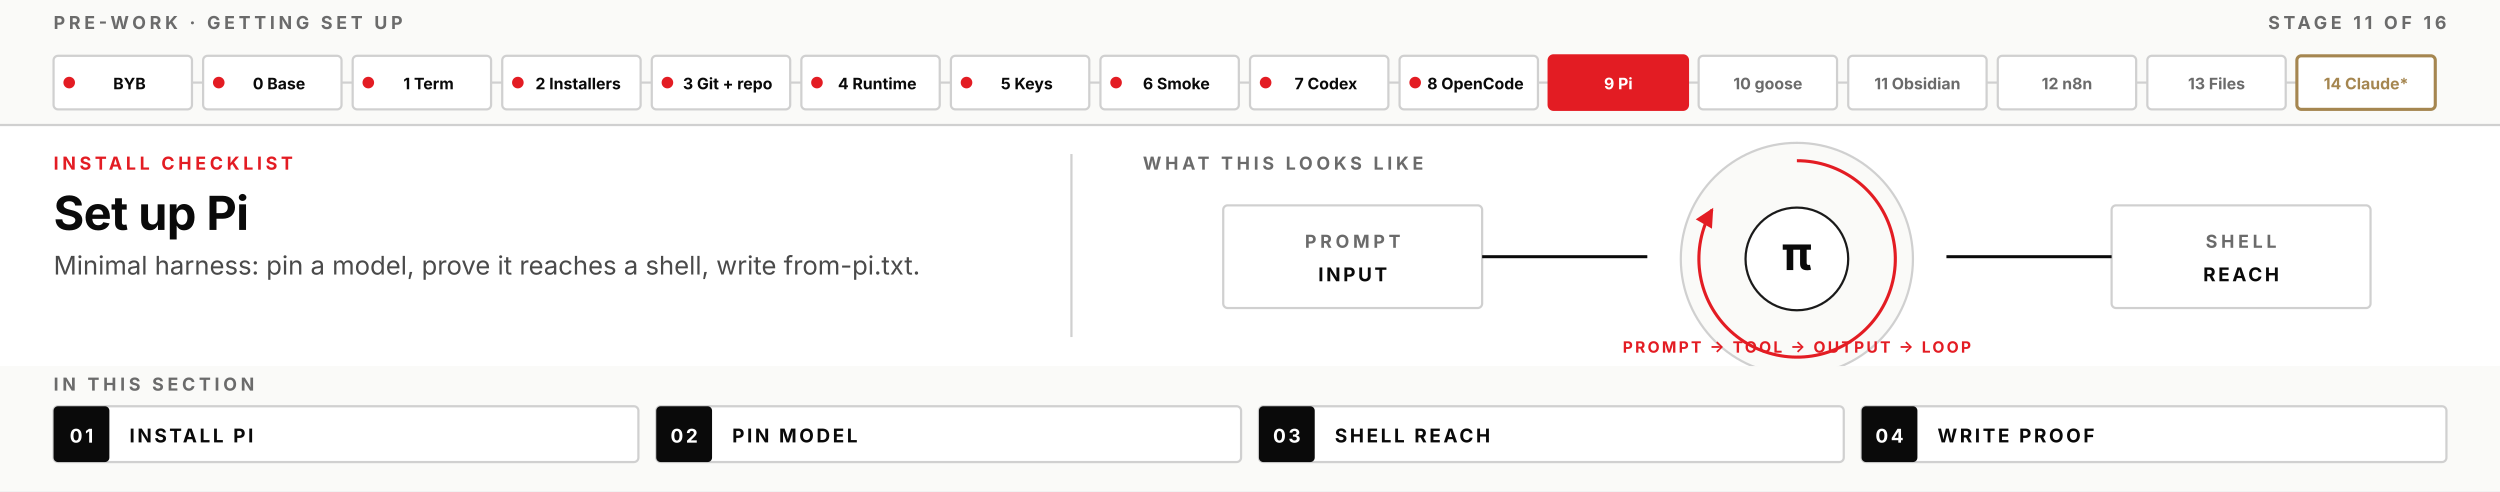
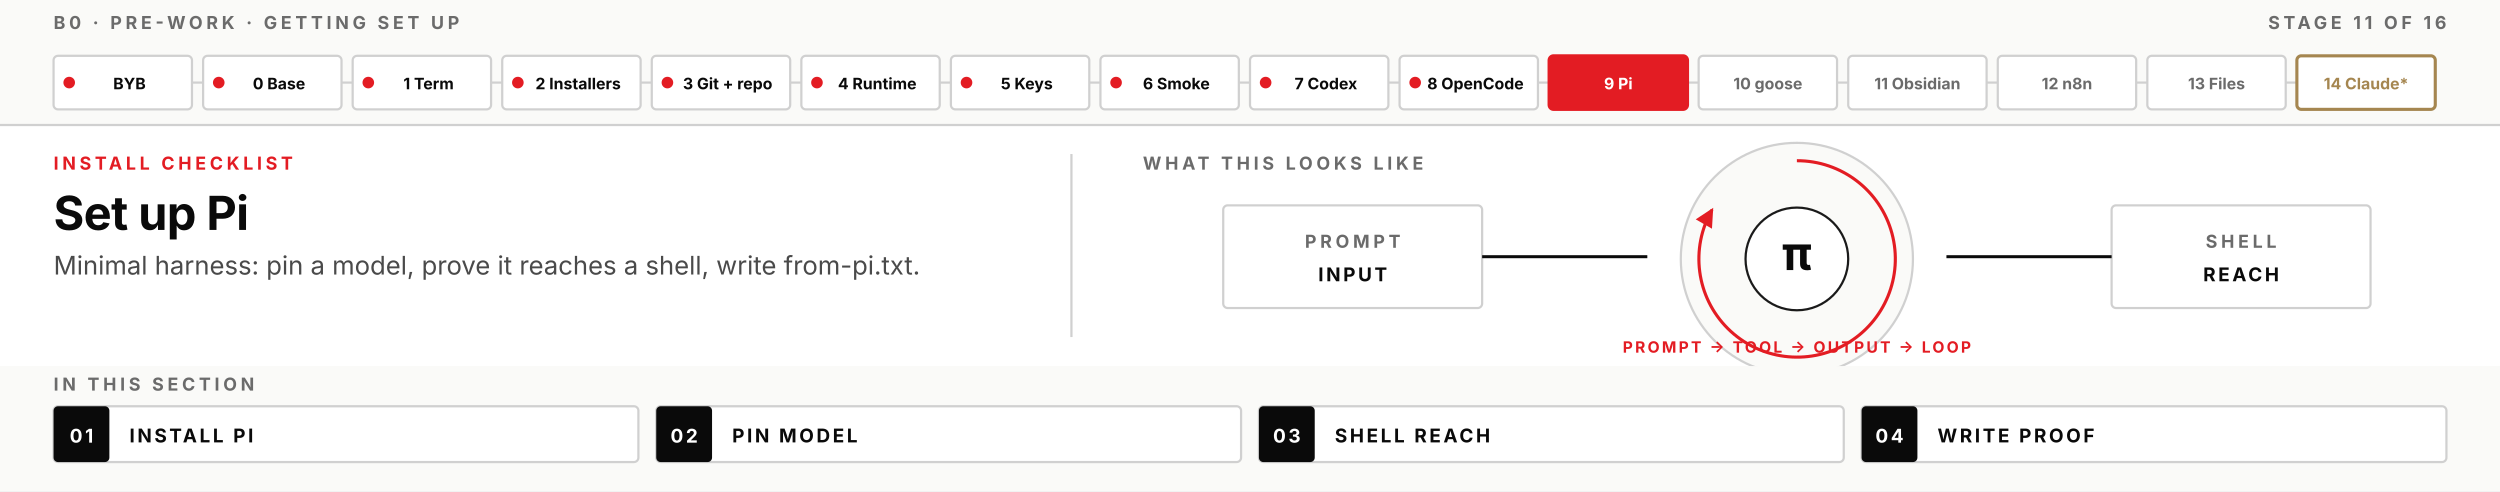
<svg xmlns="http://www.w3.org/2000/svg" viewBox="0 0 1120 220" role="img" aria-labelledby="title-install-pre-work-9-pi-the-bare-loop">
  <defs>
    <marker id="arrow" viewBox="0 0 8 8" refX="7" refY="4" markerWidth="6" markerHeight="6" orient="auto-start-reverse">
      <path d="M0 0 8 4 0 8Z" fill="#0A0A0A" />
    </marker>
    <marker id="arrow-red" viewBox="0 0 8 8" refX="7" refY="4" markerWidth="6" markerHeight="6" orient="auto-start-reverse">
      <path d="M0 0 8 4 0 8Z" fill="#E31C23" />
    </marker>
    <style>
      text { font-family: system-ui, "Inter", "Helvetica Neue", Arial, sans-serif; fill: #0A0A0A; }
      .micro { font-size: 8px; font-weight: 650; letter-spacing: 1.65px; }
      .tiny { font-size: 7px; font-weight: 650; letter-spacing: 1px; }
      .railtext { font-size: 7.1px; font-weight: 650; }
      .title { font-size: 21px; font-weight: 680; letter-spacing: -0.25px; }
      .purpose { font-size: 11.5px; font-weight: 430; fill: #4A4A4A; }
      .caption { font-size: 8.5px; font-weight: 650; letter-spacing: 1.15px; }
      .body { font-size: 9.5px; font-weight: 520; }
      .muted { fill: #6B6B6B; }
      .white { fill: #FFFFFF; }
      .red { fill: #E31C23; }
      .gold { fill: #A58650; }
      .line { fill: none; stroke: #0A0A0A; stroke-width: 1.35; vector-effect: non-scaling-stroke; }
      .hair { fill: none; stroke: #D0D0D0; stroke-width: 1; vector-effect: non-scaling-stroke; }
      .redline { fill: none; stroke: #E31C23; stroke-width: 1.4; vector-effect: non-scaling-stroke; }
      .goldline { fill: none; stroke: #A58650; stroke-width: 1.35; vector-effect: non-scaling-stroke; }
      .dash { stroke-dasharray: 5 4; }
    </style>
  </defs>
  <rect width="1120" height="220" fill="#FFFFFF" />
  <rect x="0" y="0" width="1120" height="56" fill="#FAFAF8" />
-   <text x="24" y="13" class="micro muted">PRE-WORK · GETTING SET UP</text>
+   <text x="24" y="13" class="micro muted">B0 · PRE-WORK · GETTING SET UP</text>
  <text x="1096" y="13" class="micro muted" text-anchor="end">STAGE 11 OF 16</text>
  <path d="M55 37H1060" class="hair" />
  <rect x="24" y="25" width="62" height="24" rx="2" fill="#FFFFFF" stroke="#D0D0D0" stroke-width="1" />
  <circle cx="31" cy="37" r="2.6" fill="#E31C23" />
  <text x="58" y="40" class="railtext" text-anchor="middle">BYB</text>
  <rect x="91" y="25" width="62" height="24" rx="2" fill="#FFFFFF" stroke="#D0D0D0" stroke-width="1" />
  <circle cx="98" cy="37" r="2.6" fill="#E31C23" />
  <text x="125" y="40" class="railtext" text-anchor="middle">0 Base</text>
  <rect x="158" y="25" width="62" height="24" rx="2" fill="#FFFFFF" stroke="#D0D0D0" stroke-width="1" />
  <circle cx="165" cy="37" r="2.6" fill="#E31C23" />
  <text x="192" y="40" class="railtext" text-anchor="middle">1 Term</text>
  <rect x="225" y="25" width="62" height="24" rx="2" fill="#FFFFFF" stroke="#D0D0D0" stroke-width="1" />
  <circle cx="232" cy="37" r="2.6" fill="#E31C23" />
  <text x="259" y="40" class="railtext" text-anchor="middle">2 Installers</text>
  <rect x="292" y="25" width="62" height="24" rx="2" fill="#FFFFFF" stroke="#D0D0D0" stroke-width="1" />
  <circle cx="299" cy="37" r="2.6" fill="#E31C23" />
  <text x="326" y="40" class="railtext" text-anchor="middle">3 Git + repo</text>
  <rect x="359" y="25" width="62" height="24" rx="2" fill="#FFFFFF" stroke="#D0D0D0" stroke-width="1" />
  <circle cx="366" cy="37" r="2.6" fill="#E31C23" />
  <text x="393" y="40" class="railtext" text-anchor="middle">4 Runtime</text>
  <rect x="426" y="25" width="62" height="24" rx="2" fill="#FFFFFF" stroke="#D0D0D0" stroke-width="1" />
  <circle cx="433" cy="37" r="2.6" fill="#E31C23" />
  <text x="460" y="40" class="railtext" text-anchor="middle">5 Keys</text>
  <rect x="493" y="25" width="62" height="24" rx="2" fill="#FFFFFF" stroke="#D0D0D0" stroke-width="1" />
  <circle cx="500" cy="37" r="2.6" fill="#E31C23" />
  <text x="527" y="40" class="railtext" text-anchor="middle">6 Smoke</text>
  <rect x="560" y="25" width="62" height="24" rx="2" fill="#FFFFFF" stroke="#D0D0D0" stroke-width="1" />
  <circle cx="567" cy="37" r="2.6" fill="#E31C23" />
  <text x="594" y="40" class="railtext" text-anchor="middle">7 Codex</text>
  <rect x="627" y="25" width="62" height="24" rx="2" fill="#FFFFFF" stroke="#D0D0D0" stroke-width="1" />
  <circle cx="634" cy="37" r="2.6" fill="#E31C23" />
  <text x="661" y="40" class="railtext" text-anchor="middle">8 OpenCode</text>
  <rect x="694" y="25" width="62" height="24" rx="2" fill="#E31C23" stroke="#E31C23" stroke-width="1.4" />
  <text x="725" y="40" class="railtext white" text-anchor="middle">9 Pi</text>
  <rect x="761" y="25" width="62" height="24" rx="2" fill="#FFFFFF" stroke="#D0D0D0" stroke-width="1" />
  <text x="792" y="40" class="railtext muted" text-anchor="middle">10 goose</text>
  <rect x="828" y="25" width="62" height="24" rx="2" fill="#FFFFFF" stroke="#D0D0D0" stroke-width="1" />
  <text x="859" y="40" class="railtext muted" text-anchor="middle">11 Obsidian</text>
  <rect x="895" y="25" width="62" height="24" rx="2" fill="#FFFFFF" stroke="#D0D0D0" stroke-width="1" />
  <text x="926" y="40" class="railtext muted" text-anchor="middle">12 n8n</text>
  <rect x="962" y="25" width="62" height="24" rx="2" fill="#FFFFFF" stroke="#D0D0D0" stroke-width="1" />
  <text x="993" y="40" class="railtext muted" text-anchor="middle">13 Files</text>
  <rect x="1029" y="25" width="62" height="24" rx="2" fill="#FFFFFF" stroke="#A58650" stroke-width="1.4" />
  <text x="1060" y="40" class="railtext gold" text-anchor="middle">14 Claude*</text>
  <path d="M0 56H1120" class="hair" />
  <text x="24" y="76" class="micro red">INSTALL CHECKLIST</text>
  <text x="24" y="103" class="title">Set up Pi</text>
  <text x="24" y="123" class="purpose">Minimal harness: pin a model, prove it reaches a shell, write from-pi.txt.</text>
  <path d="M480 69V151" class="hair" />
  <text x="512" y="76" class="micro muted">WHAT THIS LOOKS LIKE</text>
  <g aria-label="Minimal agent loop">
    <circle cx="805" cy="116" r="52" fill="#FAFAF8" stroke="#D0D0D0" />
    <path d="M805 72A44 44 0 1 1 767 94" class="redline" marker-end="url(#arrow-red)" />
    <circle cx="805" cy="116" r="23" fill="#FFFFFF" stroke="#1A1A1A" />
    <text x="805" y="121" class="title" text-anchor="middle">π</text>
    <rect x="548" y="92" width="116" height="46" rx="2" fill="#FFFFFF" stroke="#D0D0D0" />
    <text x="606" y="111" class="micro muted" text-anchor="middle">PROMPT</text>
    <text x="606" y="126" class="caption" text-anchor="middle">INPUT</text>
    <rect x="946" y="92" width="116" height="46" rx="2" fill="#FFFFFF" stroke="#D0D0D0" />
    <text x="1004" y="111" class="micro muted" text-anchor="middle">SHELL</text>
    <text x="1004" y="126" class="caption" text-anchor="middle">REACH</text>
    <path d="M664 115H738M872 115H946" class="line" />
    <text x="805" y="158" class="tiny red" text-anchor="middle">PROMPT → TOOL → OUTPUT → LOOP</text>
  </g>
  <rect x="0" y="164" width="1120" height="56" fill="#FAFAF8" />
  <text x="24" y="175" class="micro muted">IN THIS SECTION</text>
  <rect x="24.00" y="182" width="262.00" height="25" rx="2" fill="#FFFFFF" stroke="#D0D0D0" />
  <rect x="24.00" y="182" width="25" height="25" rx="2" fill="#0A0A0A" />
  <text x="36.50" y="198.3" class="caption white" text-anchor="middle">01</text>
  <text x="58.00" y="198.2" class="caption">INSTALL PI</text>
  <rect x="294.00" y="182" width="262.00" height="25" rx="2" fill="#FFFFFF" stroke="#D0D0D0" />
  <rect x="294.00" y="182" width="25" height="25" rx="2" fill="#0A0A0A" />
  <text x="306.50" y="198.3" class="caption white" text-anchor="middle">02</text>
  <text x="328.00" y="198.2" class="caption">PIN MODEL</text>
  <rect x="564.00" y="182" width="262.00" height="25" rx="2" fill="#FFFFFF" stroke="#D0D0D0" />
  <rect x="564.00" y="182" width="25" height="25" rx="2" fill="#0A0A0A" />
  <text x="576.50" y="198.3" class="caption white" text-anchor="middle">03</text>
  <text x="598.00" y="198.2" class="caption">SHELL REACH</text>
  <rect x="834.00" y="182" width="262.00" height="25" rx="2" fill="#FFFFFF" stroke="#D0D0D0" />
  <rect x="834.00" y="182" width="25" height="25" rx="2" fill="#0A0A0A" />
  <text x="846.50" y="198.3" class="caption white" text-anchor="middle">04</text>
  <text x="868.00" y="198.2" class="caption">WRITE PROOF</text>
</svg>
